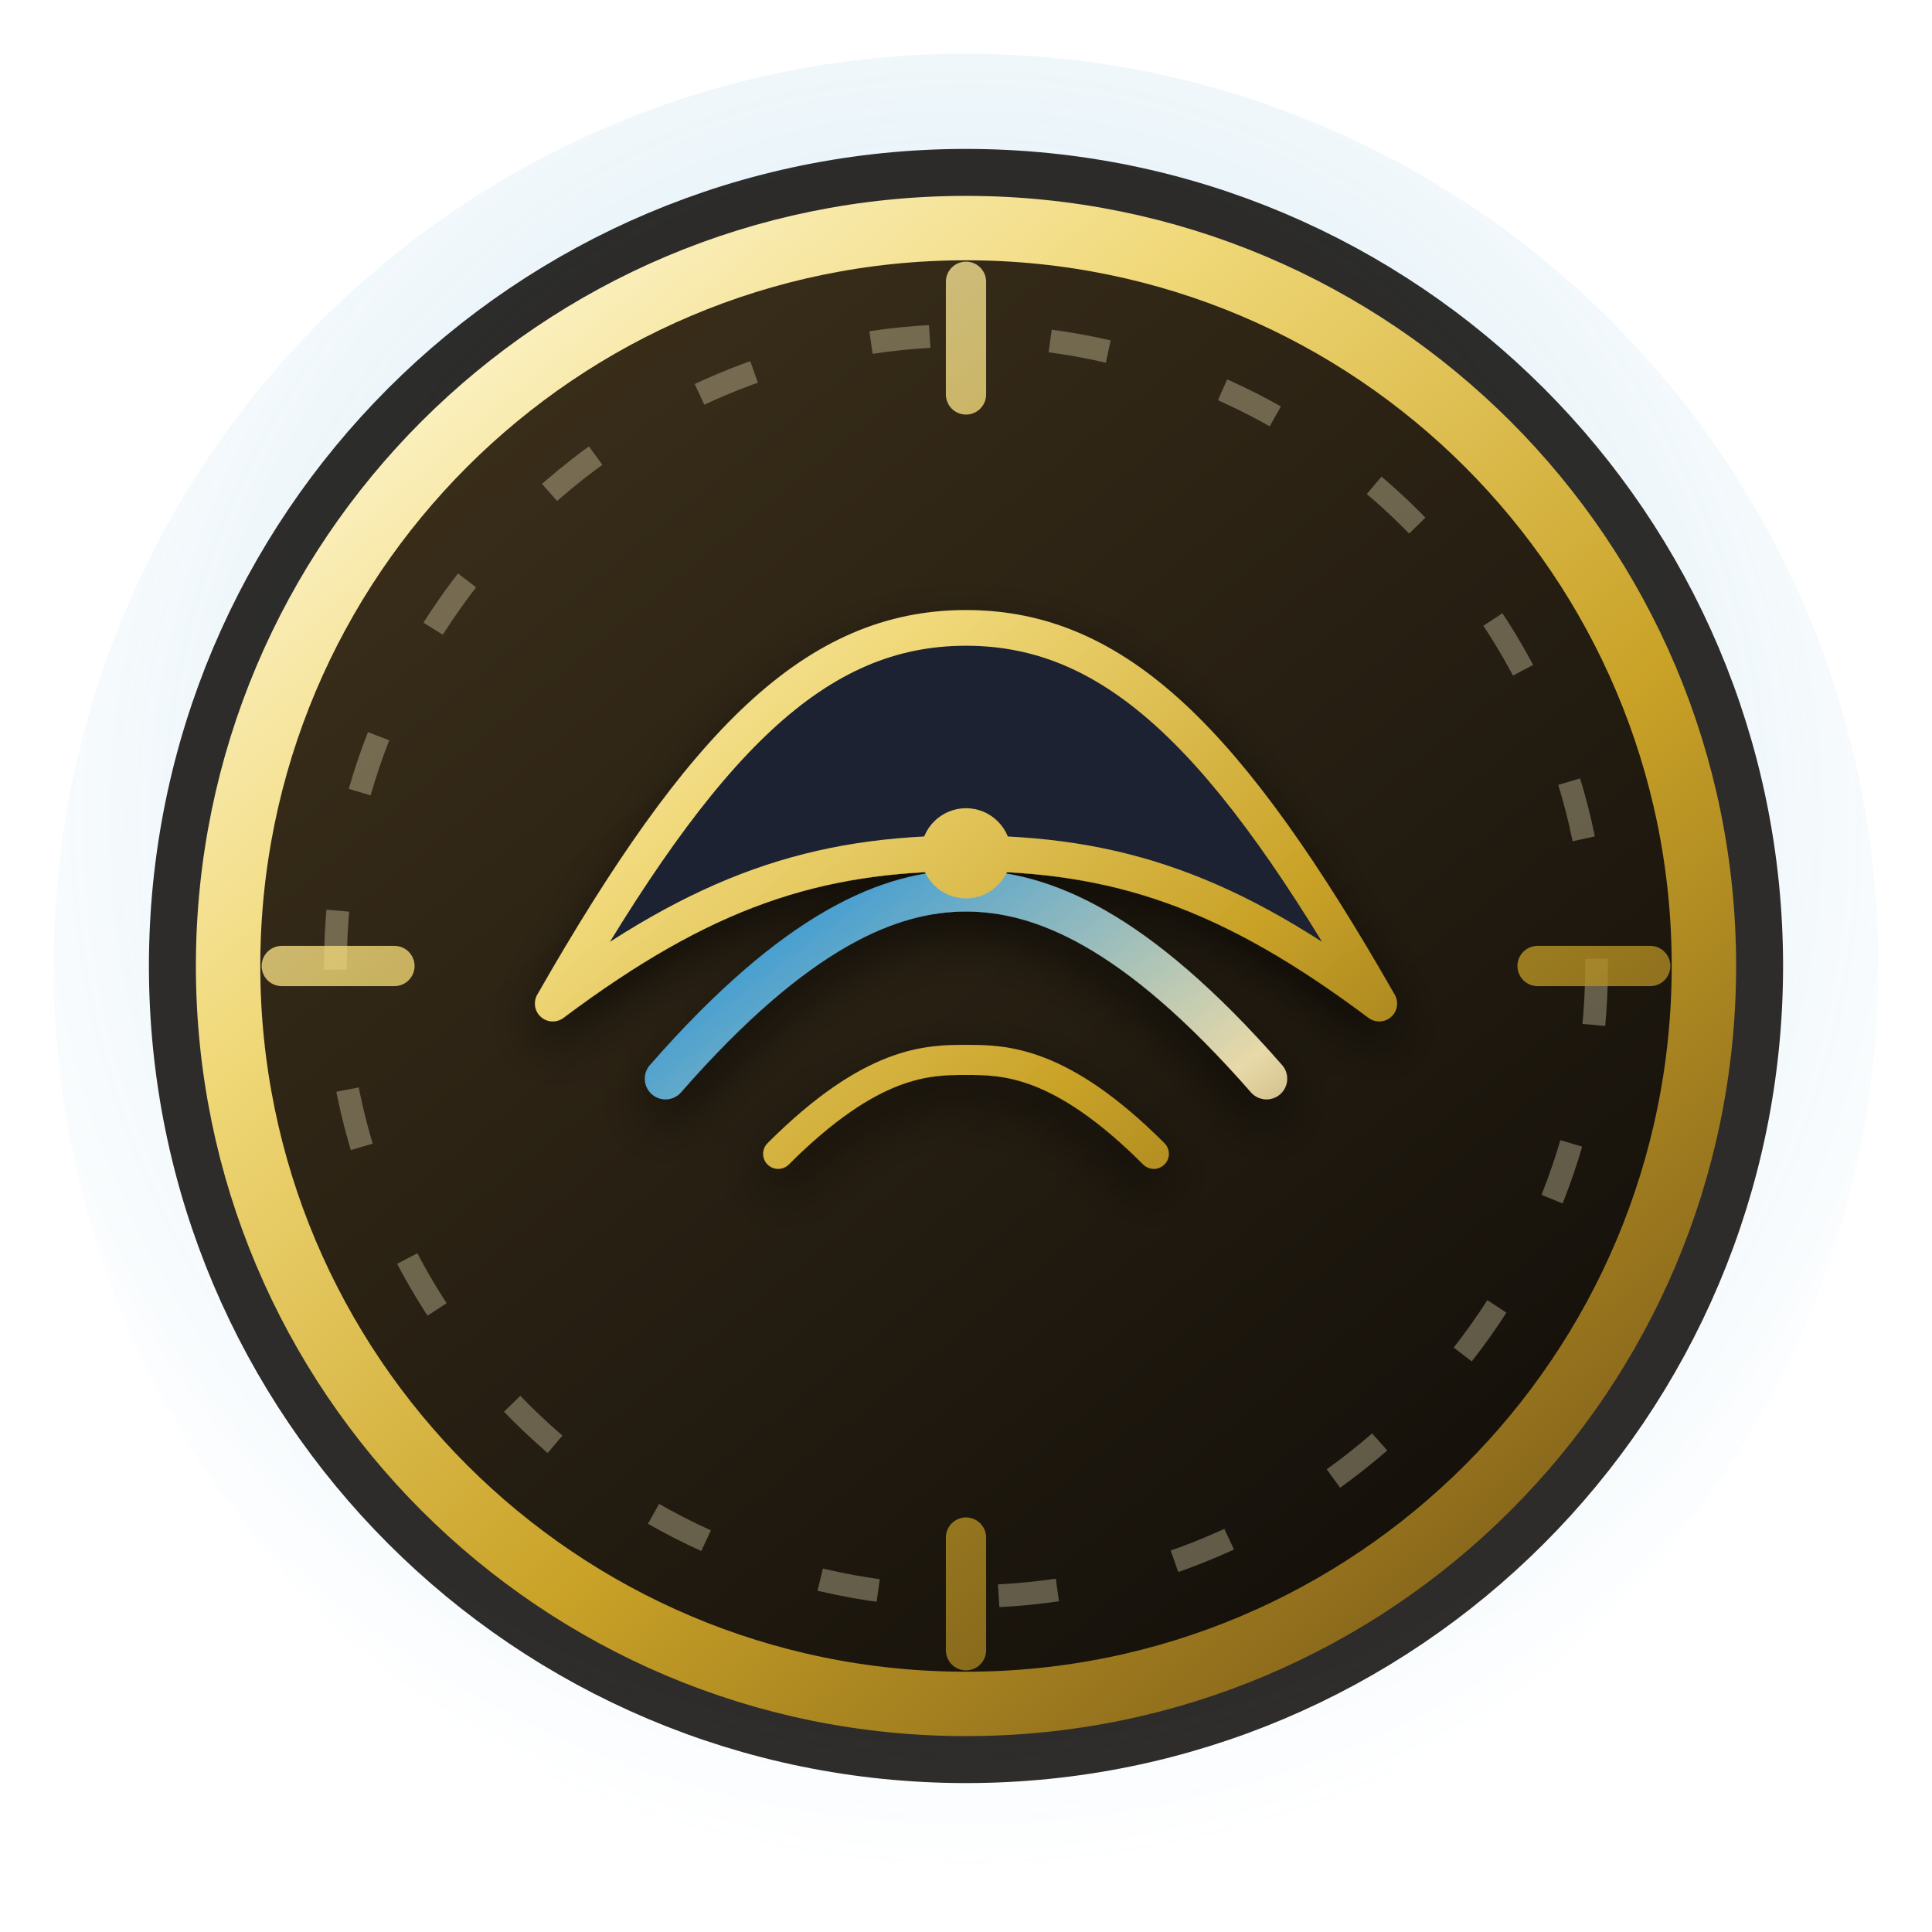
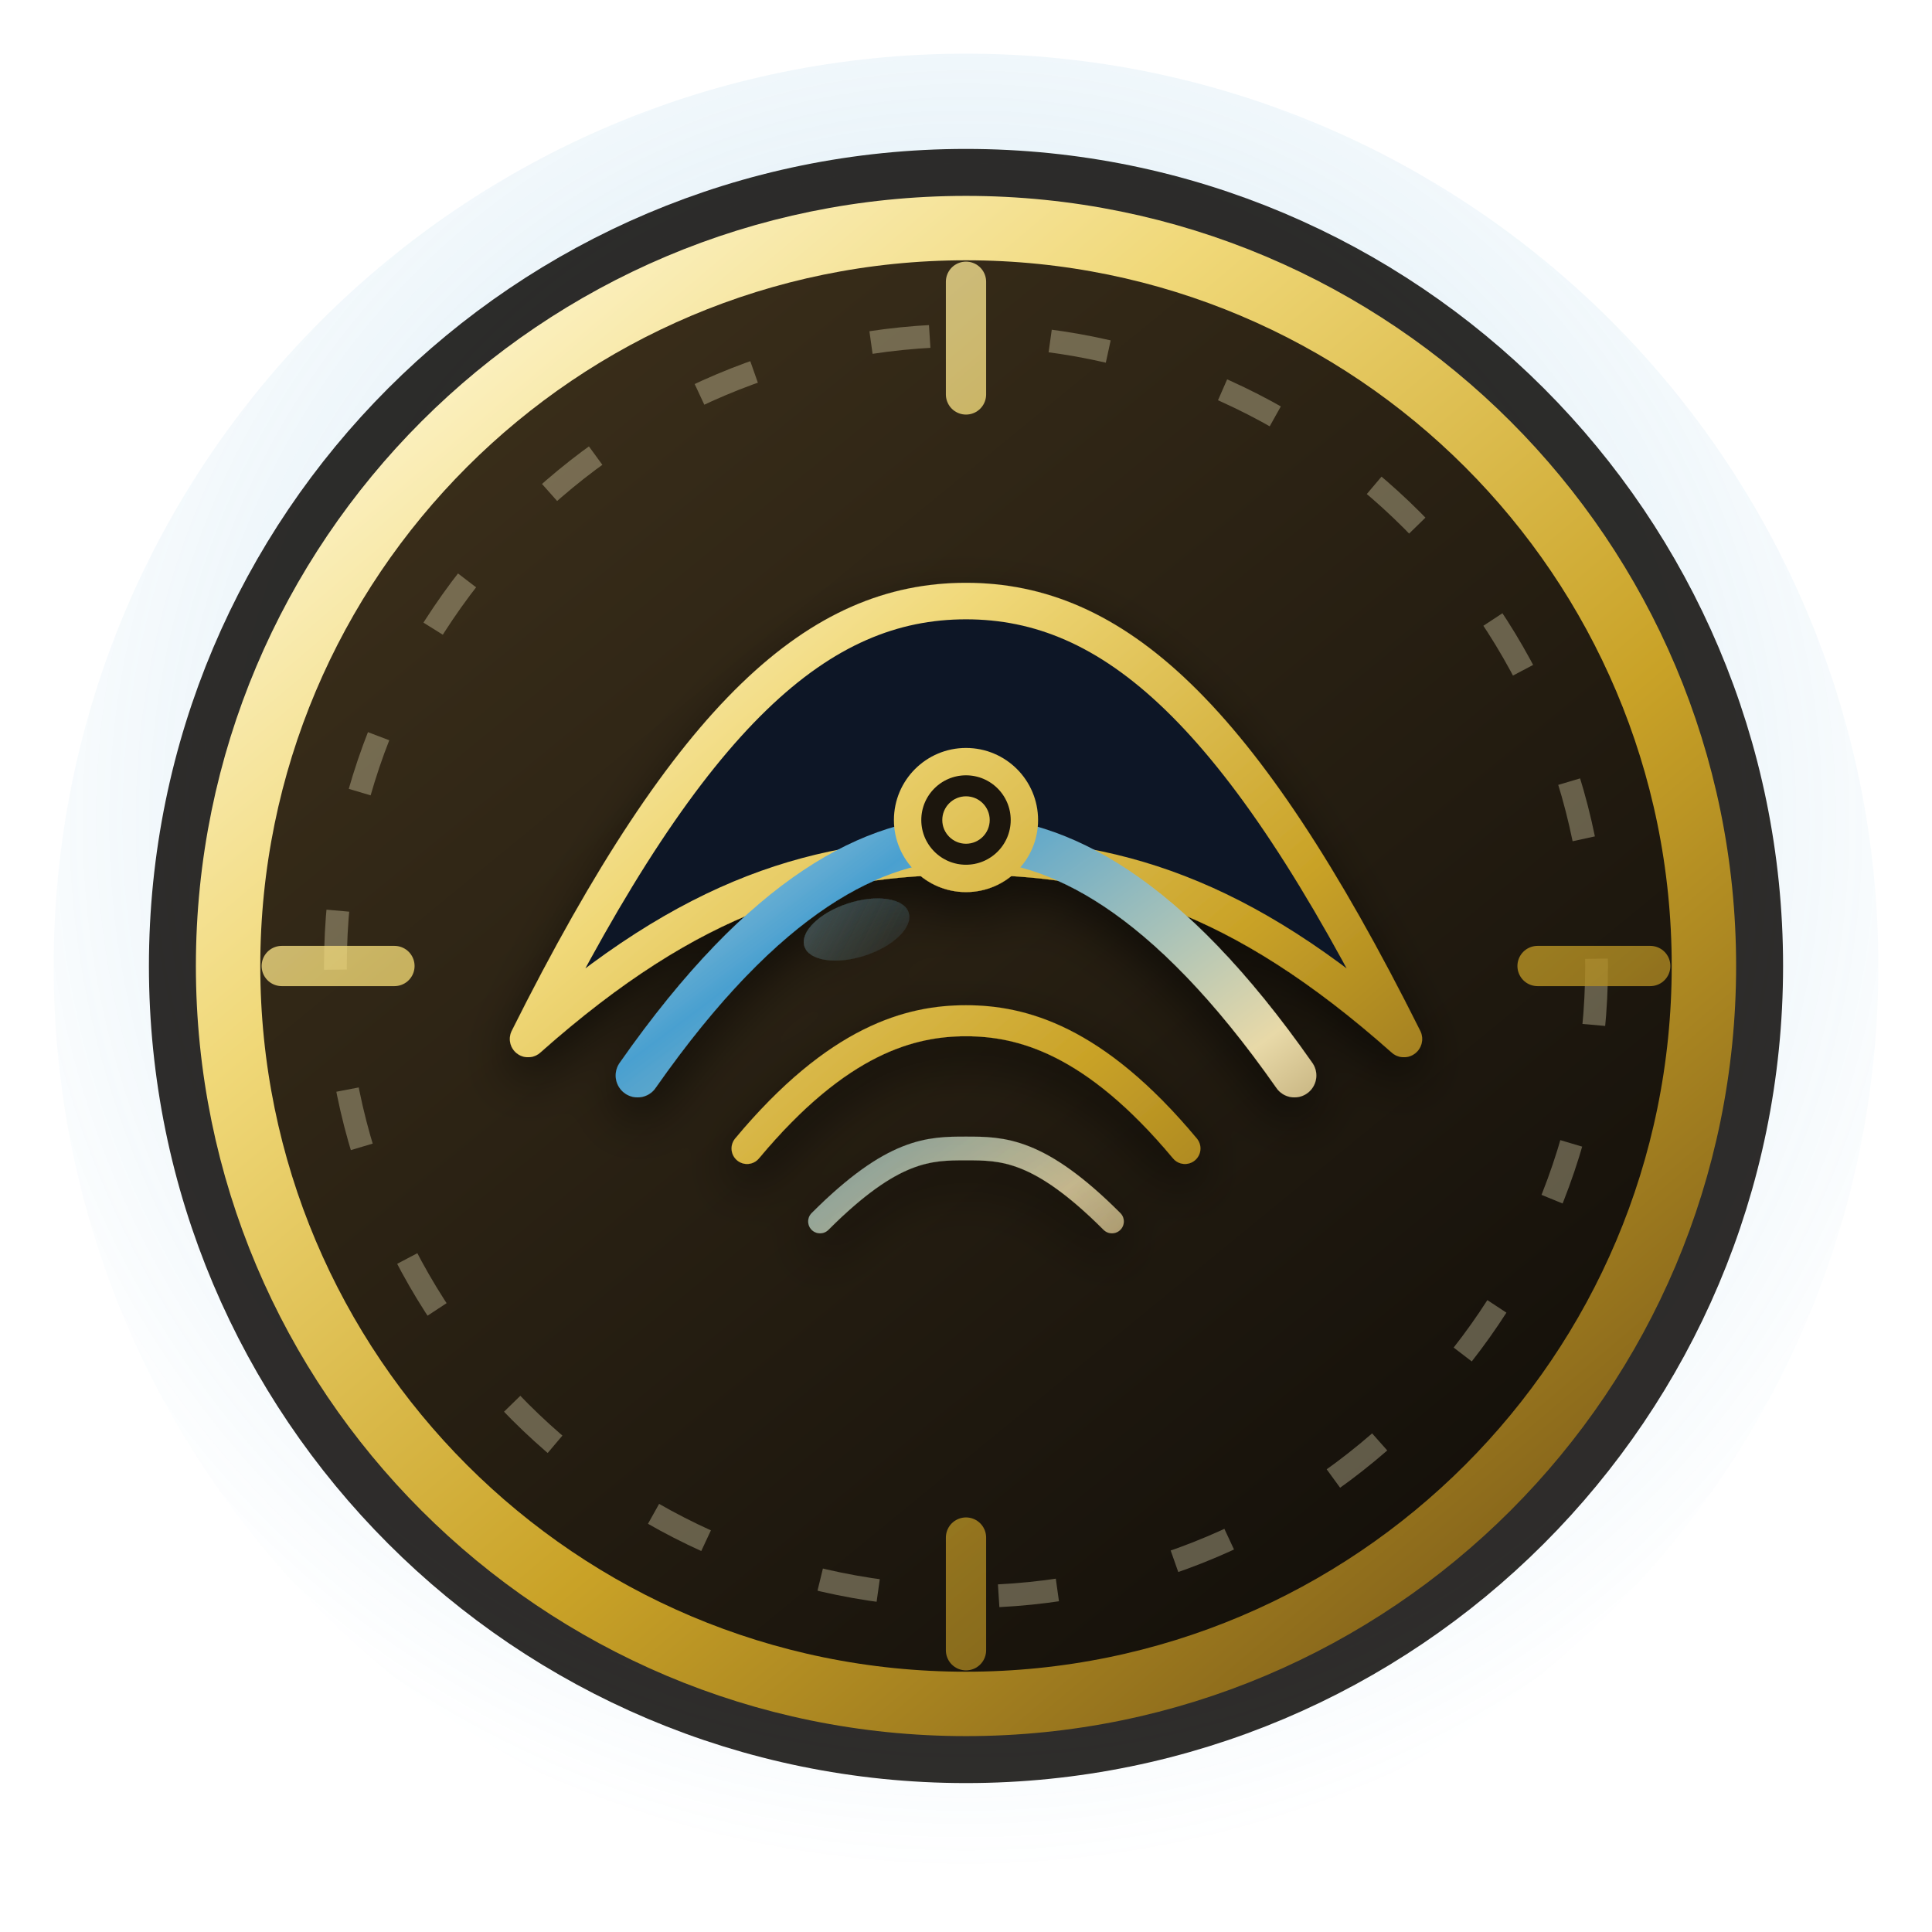
<svg xmlns="http://www.w3.org/2000/svg" viewBox="0 0 72 72" fill="none" aria-hidden="true">
  <defs>
    <radialGradient id="haengmaseal-aura" cx="50%" cy="42%" r="58%">
      <stop stop-color="#4aa0d0" stop-opacity=".55" />
      <stop offset=".42" stop-color="#4aa0d0" stop-opacity=".18" />
      <stop offset="1" stop-color="#4aa0d0" stop-opacity="0" />
    </radialGradient>
    <linearGradient id="haengmaseal-gold" x1="14" y1="10" x2="58" y2="62" gradientUnits="userSpaceOnUse">
      <stop stop-color="#FFF8D6" />
      <stop offset=".28" stop-color="#F0D878" />
      <stop offset=".62" stop-color="#C9A227" />
      <stop offset="1" stop-color="#7A5A18" />
    </linearGradient>
    <linearGradient id="haengmaseal-disc" x1="18" y1="14" x2="54" y2="58" gradientUnits="userSpaceOnUse">
      <stop stop-color="#3A2E1A" />
      <stop offset="1" stop-color="#14100A" />
    </linearGradient>
    <linearGradient id="haengmaseal-ink" x1="22" y1="16" x2="52" y2="56" gradientUnits="userSpaceOnUse">
      <stop stop-color="#FFF6E0" />
      <stop offset=".35" stop-color="#4aa0d0" />
      <stop offset=".75" stop-color="#E8D9A8" />
      <stop offset="1" stop-color="#8A7038" />
    </linearGradient>
    <linearGradient id="haengmaseal-shine" x1="20" y1="14" x2="40" y2="34" gradientUnits="userSpaceOnUse">
-       <stop stop-color="#FFF6D0" stop-opacity=".9" />
+       <stop stop-color="#FFF6D0" stop-opacity=".95" />
      <stop offset="1" stop-color="#4aa0d0" stop-opacity="0" />
    </linearGradient>
    <filter id="haengmaseal-depth" x="-30%" y="-30%" width="160%" height="160%">
      <feDropShadow dx="0" dy="1.2" stdDeviation="1.4" flood-color="#000" flood-opacity=".6" />
    </filter>
  </defs>
  <circle cx="36" cy="36" r="34" fill="url(#haengmaseal-aura)" />
  <circle cx="36" cy="36" r="28.2" fill="none" stroke="#0A0806" stroke-width="4.5" opacity=".85" />
  <circle cx="36" cy="36" r="27.5" fill="url(#haengmaseal-disc)" stroke="url(#haengmaseal-gold)" stroke-width="2.4" />
  <circle cx="36" cy="36" r="23.5" fill="none" stroke="#FFF4C8" stroke-width=".85" opacity=".32" stroke-dasharray="2.2 4.5" />
  <g stroke="url(#haengmaseal-gold)" stroke-width="1.5" stroke-linecap="round" opacity=".8">
    <path d="M36 10.5v4.2" />
    <path d="M36 57.3v4.2" />
    <path d="M10.5 36h4.2" />
    <path d="M57.3 36h4.2" />
  </g>
-   <g filter="url(#haengmaseal-depth)" transform="translate(36 36) scale(0.7) translate(-36 -36)">
-     <path d="M14 38c8-14 14-20 22-20s14 6 22 20c-8-6-14-8-22-8s-14 2-22 8z" fill="#1A2030" stroke="url(#haengmaseal-gold)" stroke-width="1.9" stroke-linejoin="round" />
-     <path d="M20 42c7-8 12-10 16-10s9 2 16 10" fill="none" stroke="url(#haengmaseal-ink)" stroke-width="2.2" stroke-linecap="round" />
-     <path d="M26 46c5-5 8-5 10-5s5 0 10 5" fill="none" stroke="url(#haengmaseal-gold)" stroke-width="1.6" stroke-linecap="round" />
-     <circle cx="36" cy="30" r="2.4" fill="url(#haengmaseal-gold)" />
+   <g filter="url(#haengmaseal-depth)" transform="translate(36 36) scale(0.68) translate(-36 -36)">
+     <path d="M12 40c9-18 16-24 24-24s15 6 24 24c-9-8-16-10-24-10s-15 2-24 10z" fill="#101828" stroke="url(#haengmaseal-gold)" stroke-width="2" stroke-linejoin="round" />
+     <path d="M18 42c7-10 13-13 18-13s11 3 18 13" fill="none" stroke="url(#haengmaseal-ink)" stroke-width="2.4" stroke-linecap="round" />
+     <path d="M24 46c5-6 9-7 12-7s7 1 12 7" fill="none" stroke="url(#haengmaseal-gold)" stroke-width="1.7" stroke-linecap="round" />
+     <path d="M28 50c4-4 6-4 8-4s4 0 8 4" fill="none" stroke="url(#haengmaseal-ink)" stroke-width="1.3" stroke-linecap="round" opacity=".8" />
+     <circle cx="36" cy="28" r="3.2" fill="#1A140C" stroke="url(#haengmaseal-gold)" stroke-width="1.5" />
+     <circle cx="36" cy="28" r="1.3" fill="url(#haengmaseal-gold)" />
+     <ellipse cx="30" cy="34" rx="3" ry="1.5" fill="url(#haengmaseal-shine)" opacity=".55" transform="rotate(-18 30 34)" />
  </g>
</svg>
